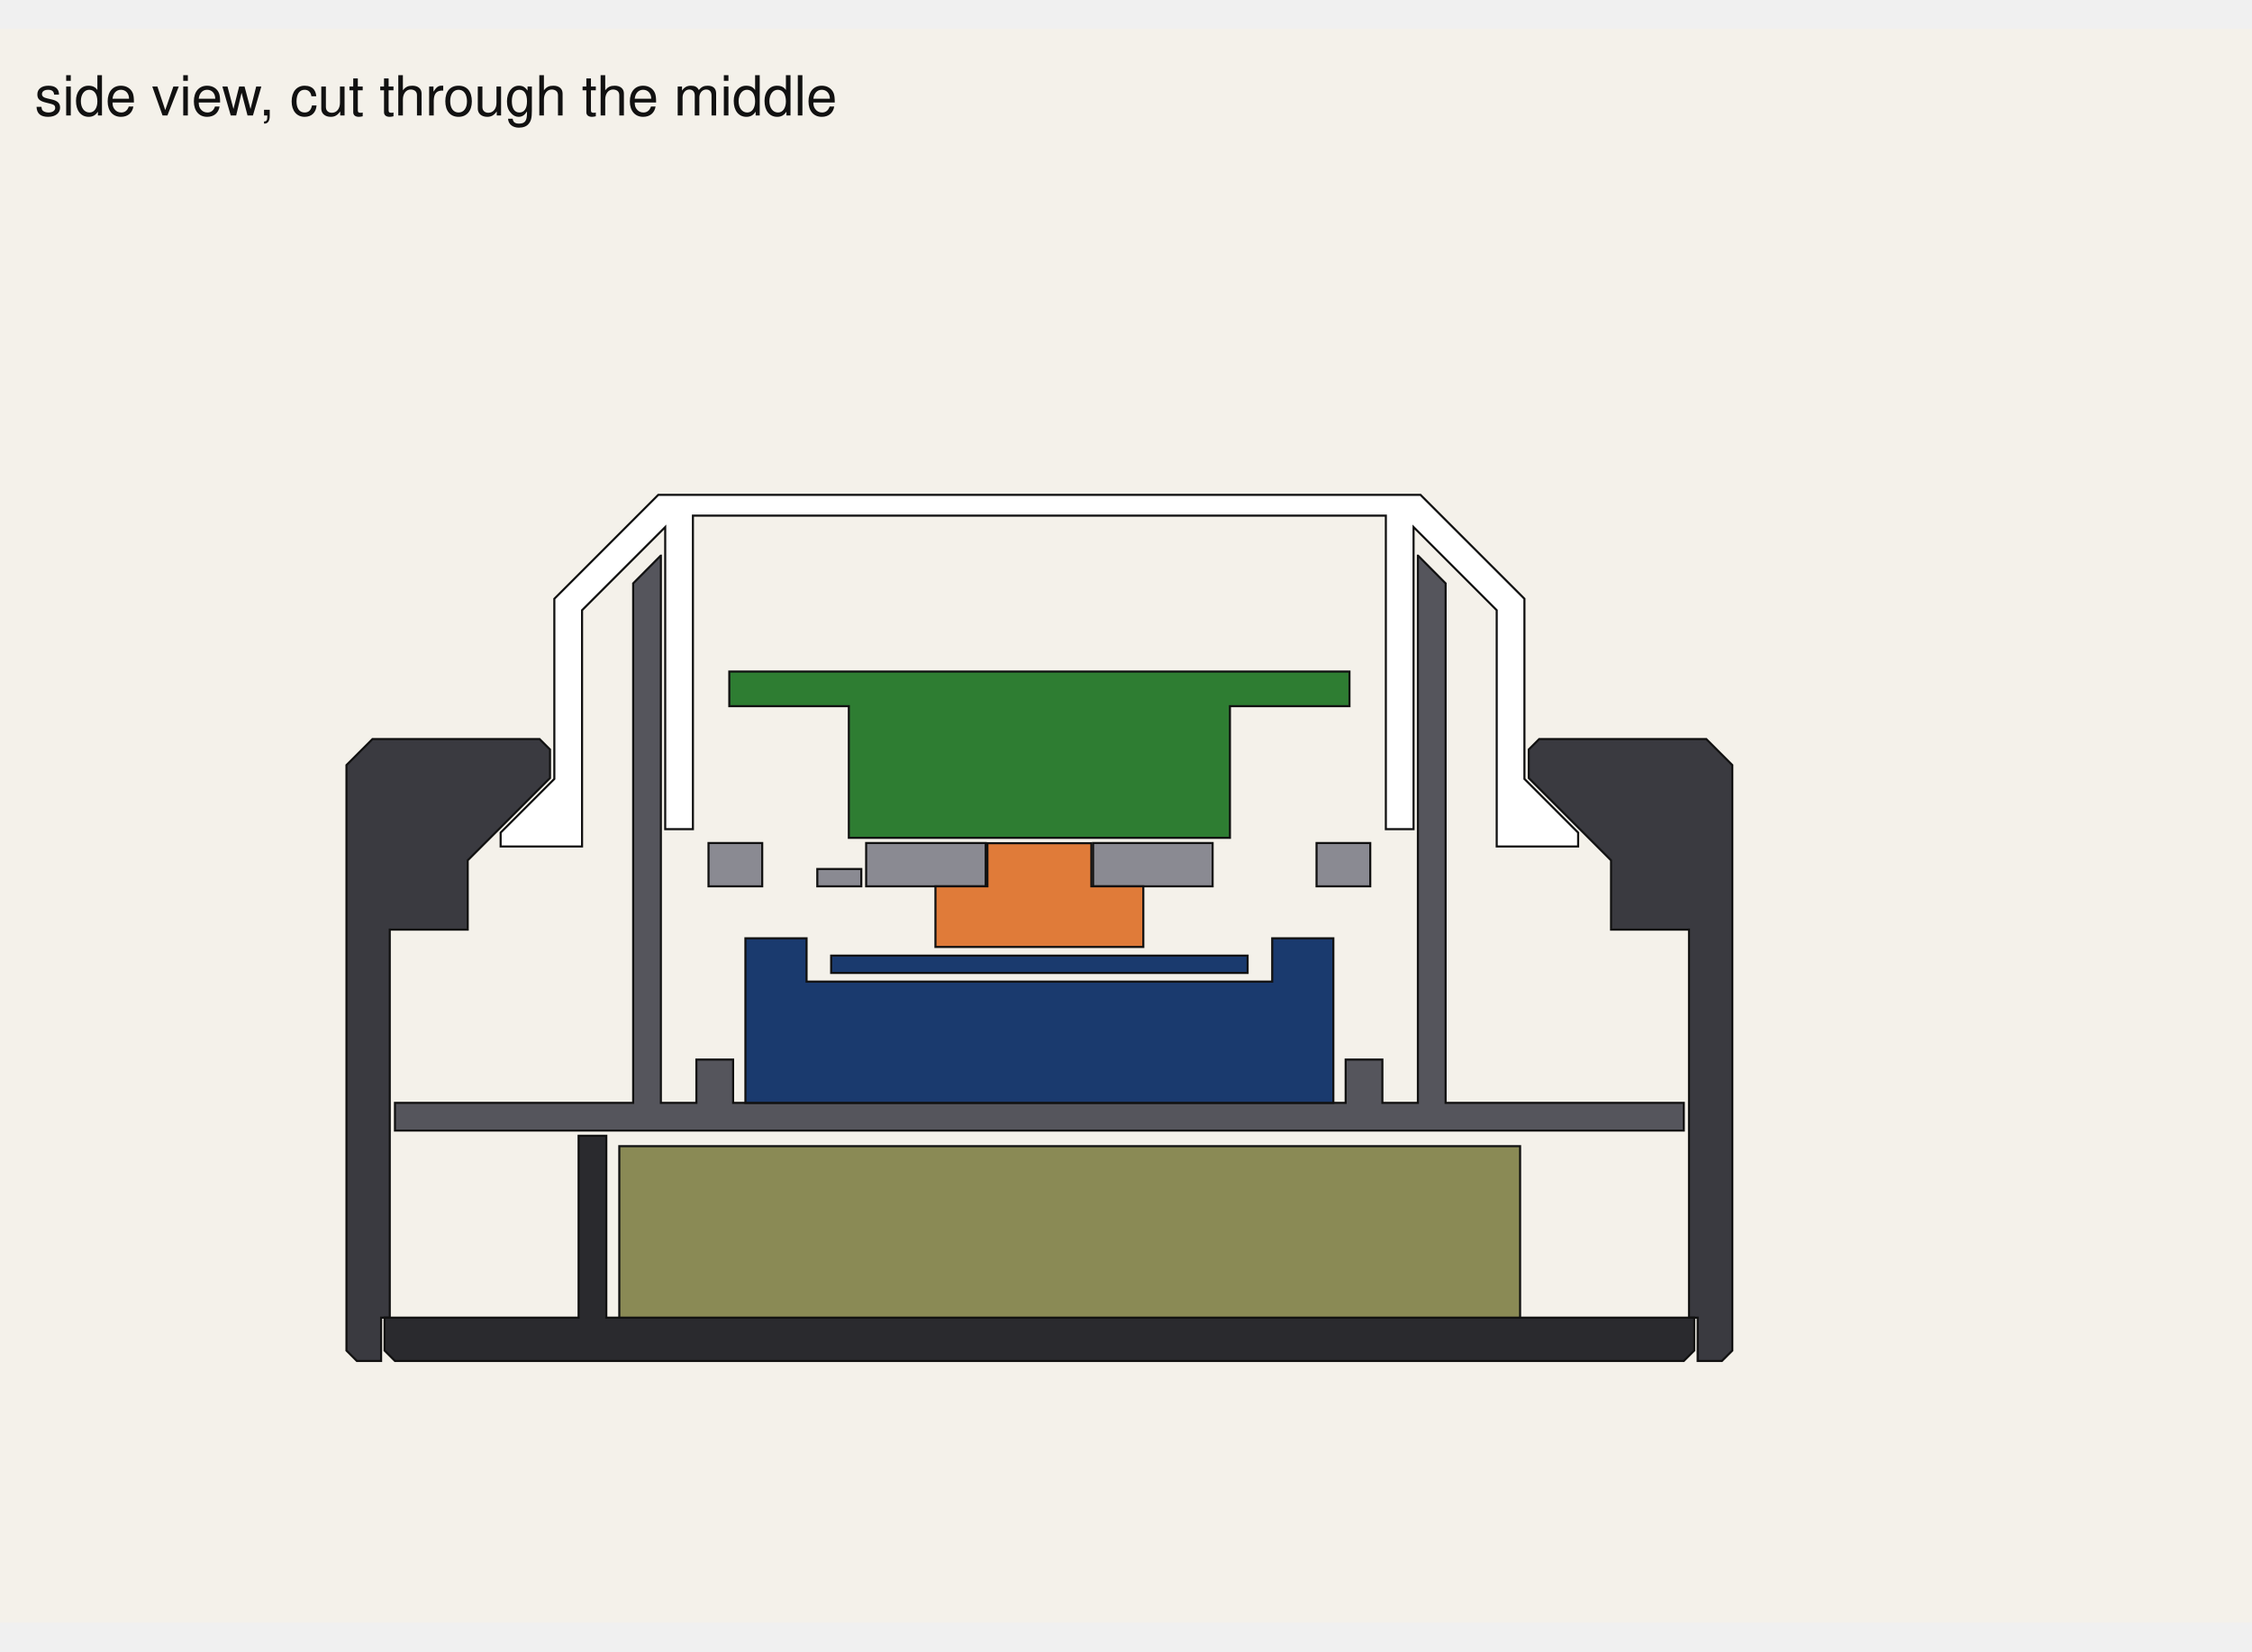
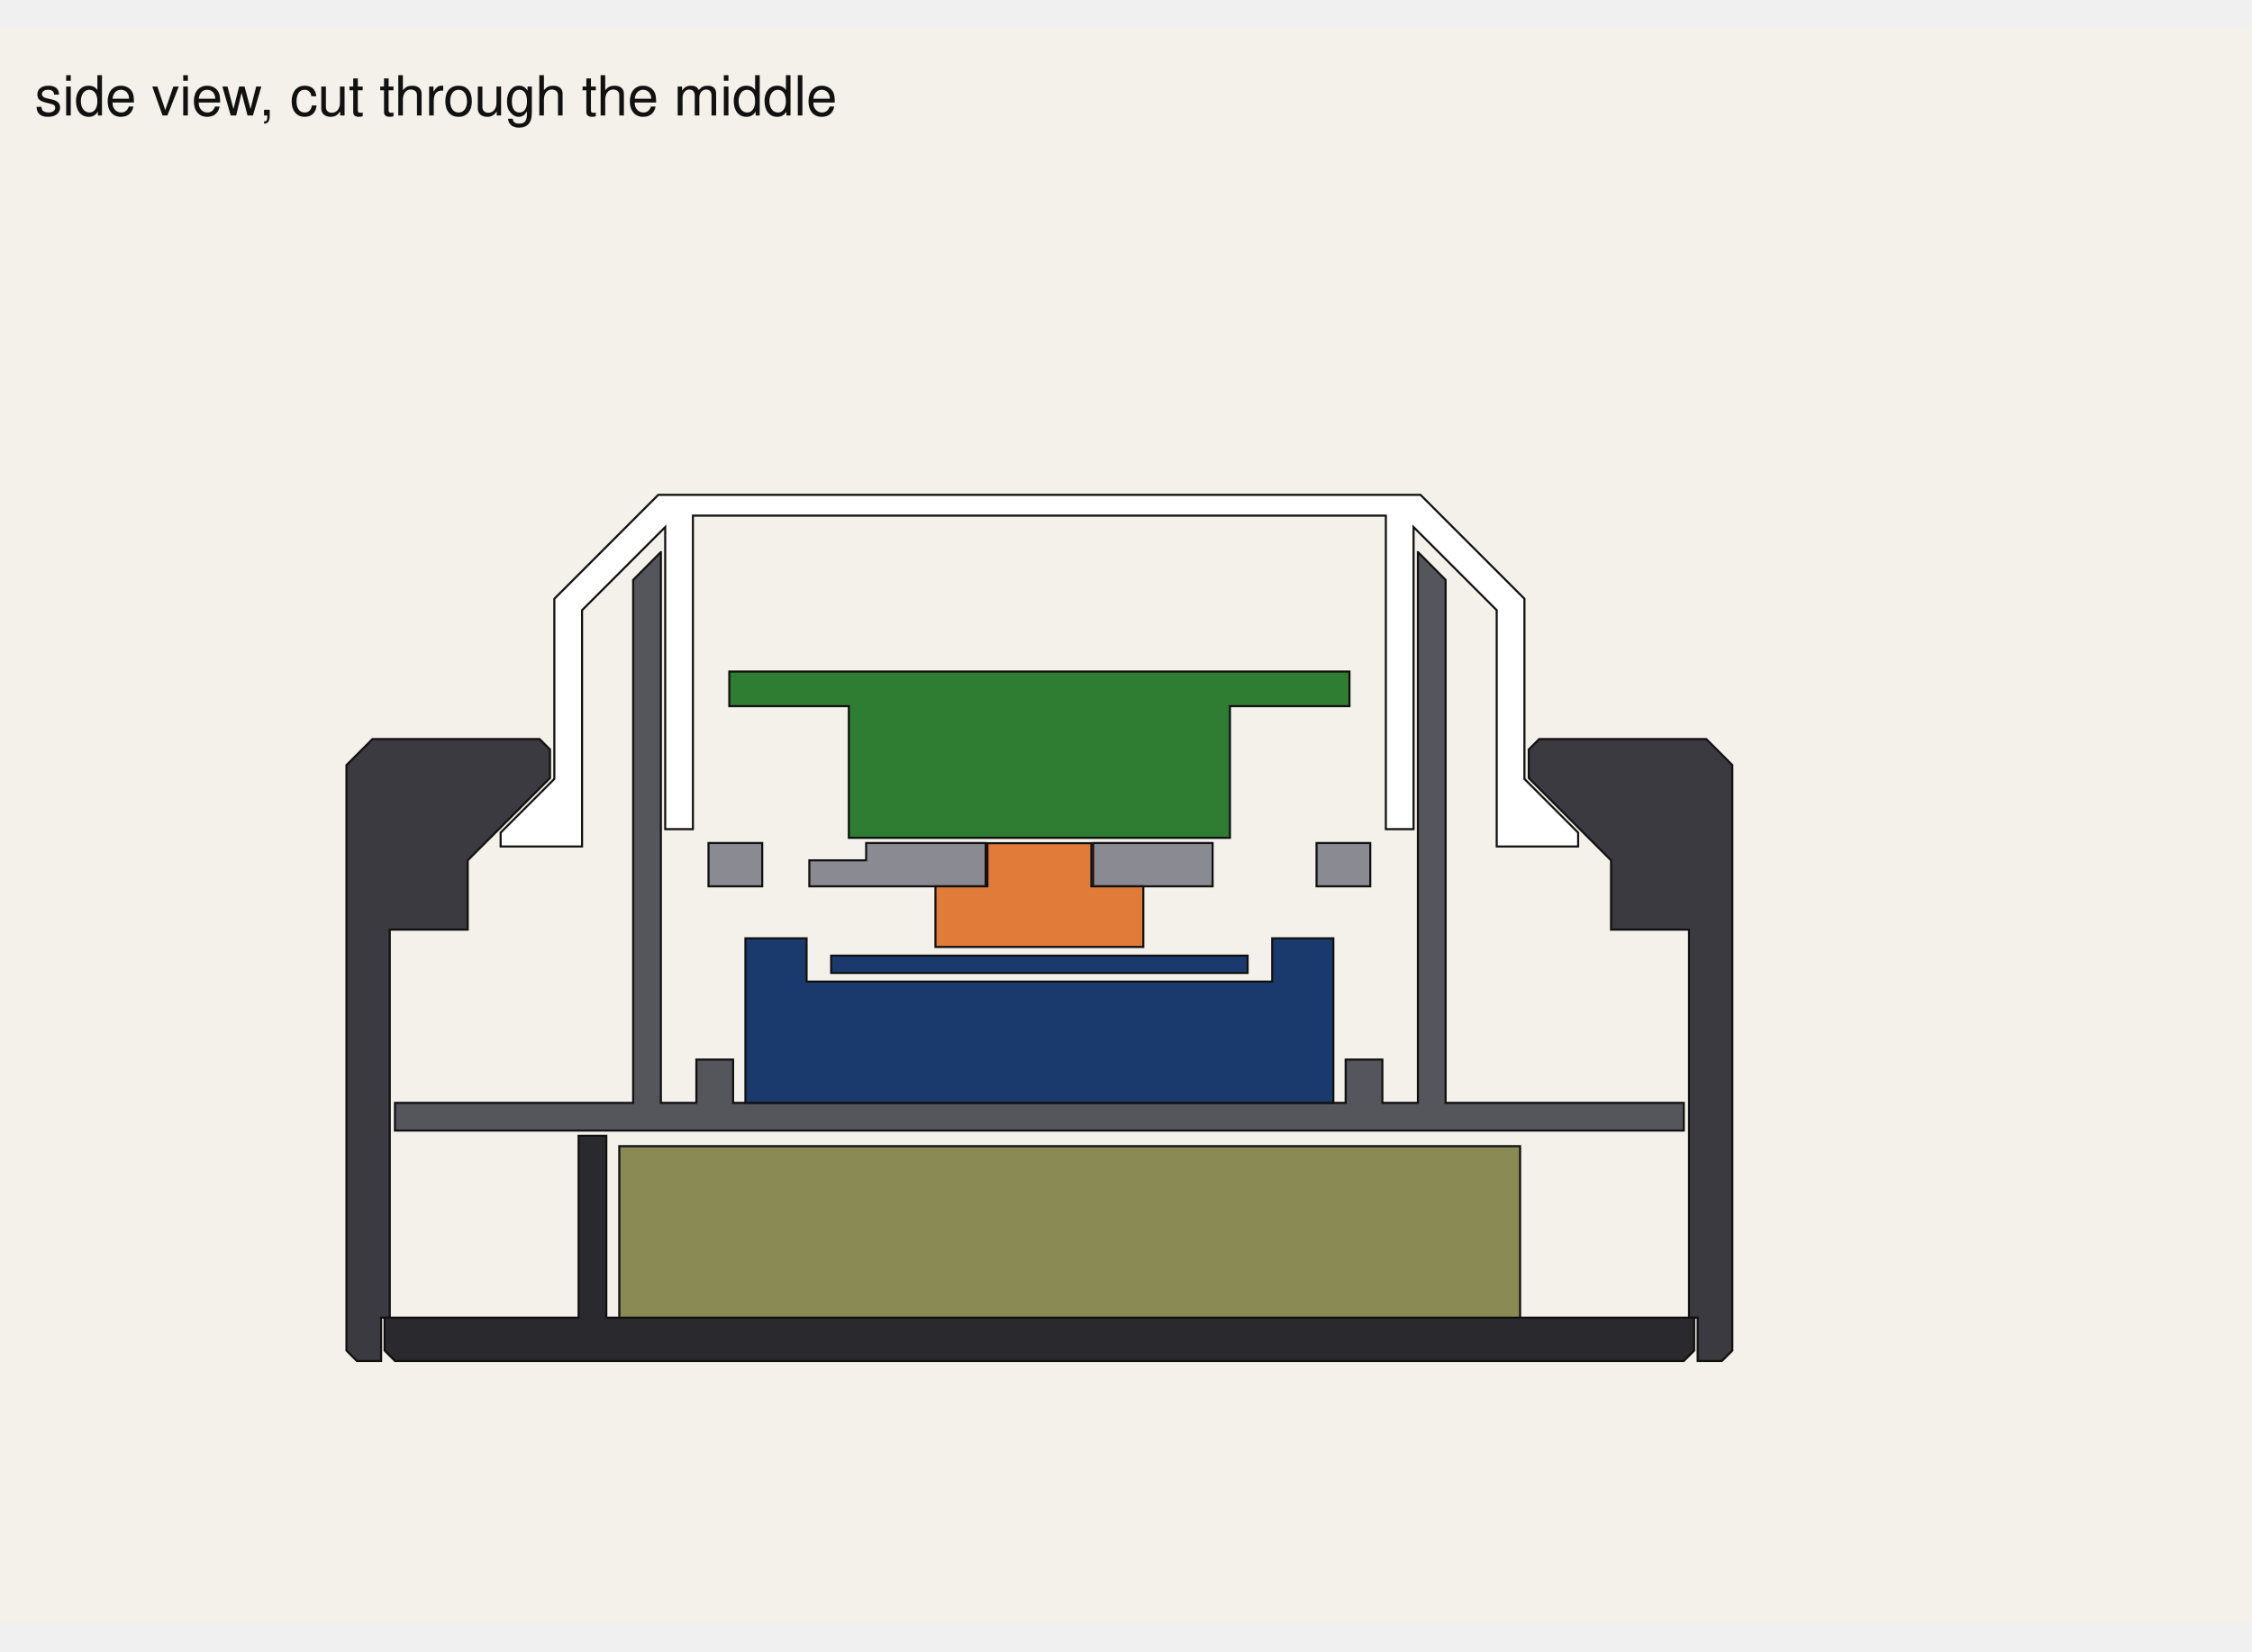
<svg xmlns="http://www.w3.org/2000/svg" viewBox="-60 -62 130 92" width="1320" height="968">
  <rect x="-60" y="-62" width="130" height="92" fill="#f4f1ea" />
  <path d="M-28.25,-20.40 L-28.25,-18.75 L-33.00,-14.00 L-33.00,-10.00 L-33.13,-10.00 L-33.17,-10.00 L-36.47,-10.00 L-37.01,-10.00 L-37.50,-10.00 L-37.50,-5.00 L-37.50,0.00 L-37.50,6.20 L-37.50,6.70 L-37.50,12.40 L-37.75,12.40 L-38.00,12.40 L-38.00,13.65 L-38.00,14.90 L-38.70,14.90 L-39.20,14.90 L-39.40,14.90 L-39.70,14.60 L-40.00,14.30 L-40.00,-2.60 L-40.00,-19.50 L-39.25,-20.25 L-38.50,-21.00 L-37.87,-21.00 L-37.18,-21.00 L-29.52,-21.00 L-29.38,-21.00 L-29.16,-21.00 L-28.85,-21.00 Z M39.25,-20.25 L40.00,-19.50 L40.00,-0.43 L40.00,6.90 L40.00,13.56 L40.00,13.76 L40.00,14.30 L39.70,14.60 L39.40,14.90 L38.70,14.90 L38.00,14.90 L38.00,14.01 L38.00,13.69 L38.00,12.94 L38.00,12.40 L37.61,12.40 L37.50,12.40 L37.50,6.49 L37.50,4.02 L37.50,3.80 L37.50,2.78 L37.50,0.50 L37.50,0.00 L37.50,-5.00 L37.50,-10.00 L37.01,-10.00 L36.47,-10.00 L33.17,-10.00 L33.13,-10.00 L33.00,-10.00 L33.00,-14.00 L28.25,-18.75 L28.25,-20.40 L28.85,-21.00 L29.16,-21.00 L29.38,-21.00 L29.52,-21.00 L37.18,-21.00 L37.87,-21.00 L38.50,-21.00 Z" fill="#3a3a40" fill-rule="evenodd" stroke="#111" stroke-width="0.12" />
-   <path d="M-21.85,0.00 L-20.78,0.00 L-20.75,0.00 L-20.70,0.00 L-20.69,0.00 L-20.58,0.00 L-19.80,0.00 L-19.80,-2.50 L-17.68,-2.50 L-17.68,0.00 L17.68,0.00 L17.68,-2.50 L19.80,-2.50 L19.80,0.00 L20.75,0.00 L20.80,0.00 L21.85,0.00 L21.85,-31.59 L21.86,-31.59 L23.45,-29.99 L23.45,0.00 L23.86,0.00 L24.20,0.00 L24.46,0.00 L24.65,0.00 L36.26,0.00 L36.75,0.00 L37.20,0.00 L37.20,0.80 L37.20,1.60 L36.75,1.60 L17.25,1.60 L16.32,1.60 L15.35,1.60 L14.34,1.60 L13.27,1.60 L12.16,1.60 L11.00,1.60 L9.79,1.60 L8.51,1.60 L7.18,1.60 L5.77,1.60 L4.29,1.60 L2.73,1.60 L1.09,1.60 L-0.65,1.60 L-2.50,1.60 L-4.46,1.60 L-6.54,1.60 L-8.76,1.60 L-11.13,1.60 L-13.68,1.60 L-16.41,1.60 L-19.34,1.60 L-22.52,1.60 L-25.95,1.60 L-37.20,1.60 L-37.20,0.00 L-25.95,0.00 L-25.11,0.00 L-24.57,0.00 L-24.47,0.00 L-24.11,0.00 L-24.00,0.00 L-23.80,0.00 L-23.45,0.00 L-23.45,-29.99 L-21.86,-31.59 L-21.85,-31.59 Z" fill="#55555c" fill-rule="evenodd" stroke="#111" stroke-width="0.12" />
+   <path d="M-21.85,0.00 L-20.78,0.00 L-20.75,0.00 L-20.70,0.00 L-20.69,0.00 L-20.58,0.00 L-19.80,0.00 L-19.80,-2.50 L-17.68,-2.50 L-17.68,0.00 L17.68,0.00 L17.68,-2.50 L19.80,-2.50 L19.80,0.00 L20.75,0.00 L20.80,0.00 L21.85,0.00 L21.85,-31.79 L21.86,-31.79 L23.45,-30.19 L23.45,0.00 L23.86,0.00 L24.20,0.00 L24.46,0.00 L24.65,0.00 L36.26,0.00 L36.75,0.00 L37.20,0.00 L37.20,0.80 L37.20,1.60 L36.75,1.60 L17.25,1.60 L16.32,1.60 L15.35,1.60 L14.34,1.60 L13.27,1.60 L12.16,1.60 L11.00,1.60 L9.79,1.60 L8.51,1.60 L7.18,1.60 L5.77,1.60 L4.29,1.60 L2.73,1.60 L1.09,1.60 L-0.65,1.60 L-2.50,1.60 L-4.46,1.60 L-6.54,1.60 L-8.76,1.60 L-11.13,1.60 L-13.68,1.60 L-16.41,1.60 L-19.34,1.60 L-22.52,1.60 L-25.95,1.60 L-37.20,1.60 L-37.20,0.00 L-25.95,0.00 L-25.11,0.00 L-24.57,0.00 L-24.47,0.00 L-24.11,0.00 L-24.00,0.00 L-23.80,0.00 L-23.45,0.00 L-23.45,-30.19 L-21.86,-31.79 L-21.85,-31.79 Z" fill="#55555c" fill-rule="evenodd" stroke="#111" stroke-width="0.12" />
  <path d="M-25.00,2.85 L-25.00,12.40 L23.64,12.40 L23.87,12.40 L28.50,12.40 L28.88,12.40 L29.04,12.40 L30.92,12.40 L34.19,12.40 L37.04,12.40 L37.21,12.40 L37.25,12.40 L37.27,12.40 L37.80,12.40 L37.80,13.35 L37.80,14.30 L37.50,14.60 L37.20,14.90 L36.75,14.90 L35.15,14.90 L0.00,14.90 L-36.26,14.90 L-36.75,14.90 L-37.20,14.90 L-37.50,14.60 L-37.80,14.30 L-37.80,13.35 L-37.80,12.40 L-37.27,12.40 L-36.69,12.40 L-27.32,12.40 L-26.60,12.40 L-26.60,11.45 L-26.60,1.90 L-26.45,1.90 L-25.00,1.90 Z" fill="#2a2a2e" fill-rule="evenodd" stroke="#111" stroke-width="0.12" />
  <path d="M28.00,-29.10 L28.00,-18.70 L31.10,-15.60 L31.10,-14.80 L26.40,-14.80 L26.40,-28.44 L21.60,-33.24 L21.60,-15.80 L20.00,-15.80 L20.00,-33.90 L0.00,-33.90 L-20.00,-33.90 L-20.00,-15.80 L-21.60,-15.80 L-21.60,-33.24 L-26.40,-28.44 L-26.40,-14.80 L-31.10,-14.80 L-31.10,-15.60 L-28.00,-18.70 L-28.00,-29.10 L-22.00,-35.10 L0.00,-35.10 L22.00,-35.10 Z" fill="#ffffff" fill-rule="evenodd" stroke="#111" stroke-width="0.12" />
-   <path d="M-16.00,-12.50 L-19.10,-12.50 L-19.10,-15.00 L-16.00,-15.00 Z M-10.28,-12.57 L-10.28,-12.50 L-10.29,-12.50 L-10.35,-12.50 L-11.74,-12.50 L-12.82,-12.50 L-12.82,-12.93 L-12.82,-13.50 L-12.71,-13.50 L-12.36,-13.50 L-12.04,-13.50 L-11.74,-13.50 L-11.11,-13.50 L-11.08,-13.50 L-11.03,-13.50 L-10.95,-13.50 L-10.84,-13.50 L-10.70,-13.50 L-10.52,-13.50 L-10.29,-13.50 L-10.28,-13.50 Z M-3.10,-12.50 L-10.00,-12.50 L-10.00,-15.00 L-3.10,-15.00 Z M10.00,-12.50 L3.10,-12.50 L3.10,-15.00 L10.00,-15.00 Z M19.10,-12.50 L16.00,-12.50 L16.00,-15.00 L19.10,-15.00 Z" fill="#8a8a92" fill-rule="evenodd" stroke="#111" stroke-width="0.12" />
+   <path d="M-16.00,-12.50 L-19.10,-12.50 L-19.10,-15.00 L-16.00,-15.00 Z M-3.10,-12.50 L-4.13,-12.50 L-9.81,-12.50 L-9.99,-12.50 L-11.36,-12.50 L-11.73,-12.50 L-13.22,-12.50 L-13.28,-12.50 L-13.28,-13.18 L-13.28,-14.00 L-13.22,-14.00 L-13.01,-14.00 L-11.80,-14.00 L-10.87,-14.00 L-10.74,-14.00 L-10.56,-14.00 L-10.32,-14.00 L-10.00,-14.00 L-10.00,-15.00 L-3.10,-15.00 Z M10.00,-12.50 L3.10,-12.50 L3.10,-15.00 L10.00,-15.00 Z M19.10,-12.50 L16.00,-12.50 L16.00,-15.00 L19.10,-15.00 Z" fill="#8a8a92" fill-rule="evenodd" stroke="#111" stroke-width="0.12" />
  <path d="M3.00,-12.50 L6.00,-12.50 L6.00,-9.00 L-6.00,-9.00 L-6.00,-12.50 L-3.00,-12.50 L-3.00,-14.99 L3.00,-14.99 Z" fill="#e07b39" fill-rule="evenodd" stroke="#111" stroke-width="0.12" />
  <path d="M17.90,-22.90 L11.00,-22.90 L11.00,-19.11 L11.00,-19.10 L11.00,-15.30 L0.00,-15.30 L-11.00,-15.30 L-11.00,-19.10 L-11.00,-19.11 L-11.00,-22.90 L-17.90,-22.90 L-17.90,-24.90 L0.00,-24.90 L17.90,-24.90 Z" fill="#2e7d32" fill-rule="evenodd" stroke="#111" stroke-width="0.12" />
  <path d="M-13.44,-7.00 L13.44,-7.00 L13.44,-9.50 L16.97,-9.50 L16.97,0.00 L-16.97,0.00 L-16.97,-9.50 L-13.44,-9.50 Z M12.02,-7.50 L-12.02,-7.50 L-12.02,-8.50 L12.02,-8.50 Z" fill="#1a3a6e" fill-rule="evenodd" stroke="#111" stroke-width="0.12" />
  <path d="M27.75,3.00 L27.75,12.40 L-21.61,12.40 L-24.25,12.40 L-24.25,11.90 L-24.25,2.50 L-21.61,2.50 L27.75,2.50 Z" fill="#8a8a55" fill-rule="evenodd" stroke="#111" stroke-width="0.12" />
  <path d="" fill="#1b5e20" fill-rule="evenodd" stroke="#111" stroke-width="0.12" />
  <text x="-58" y="-57" font-family="Helvetica" font-size="3.2" fill="#111">side view, cut through the middle</text>
</svg>
